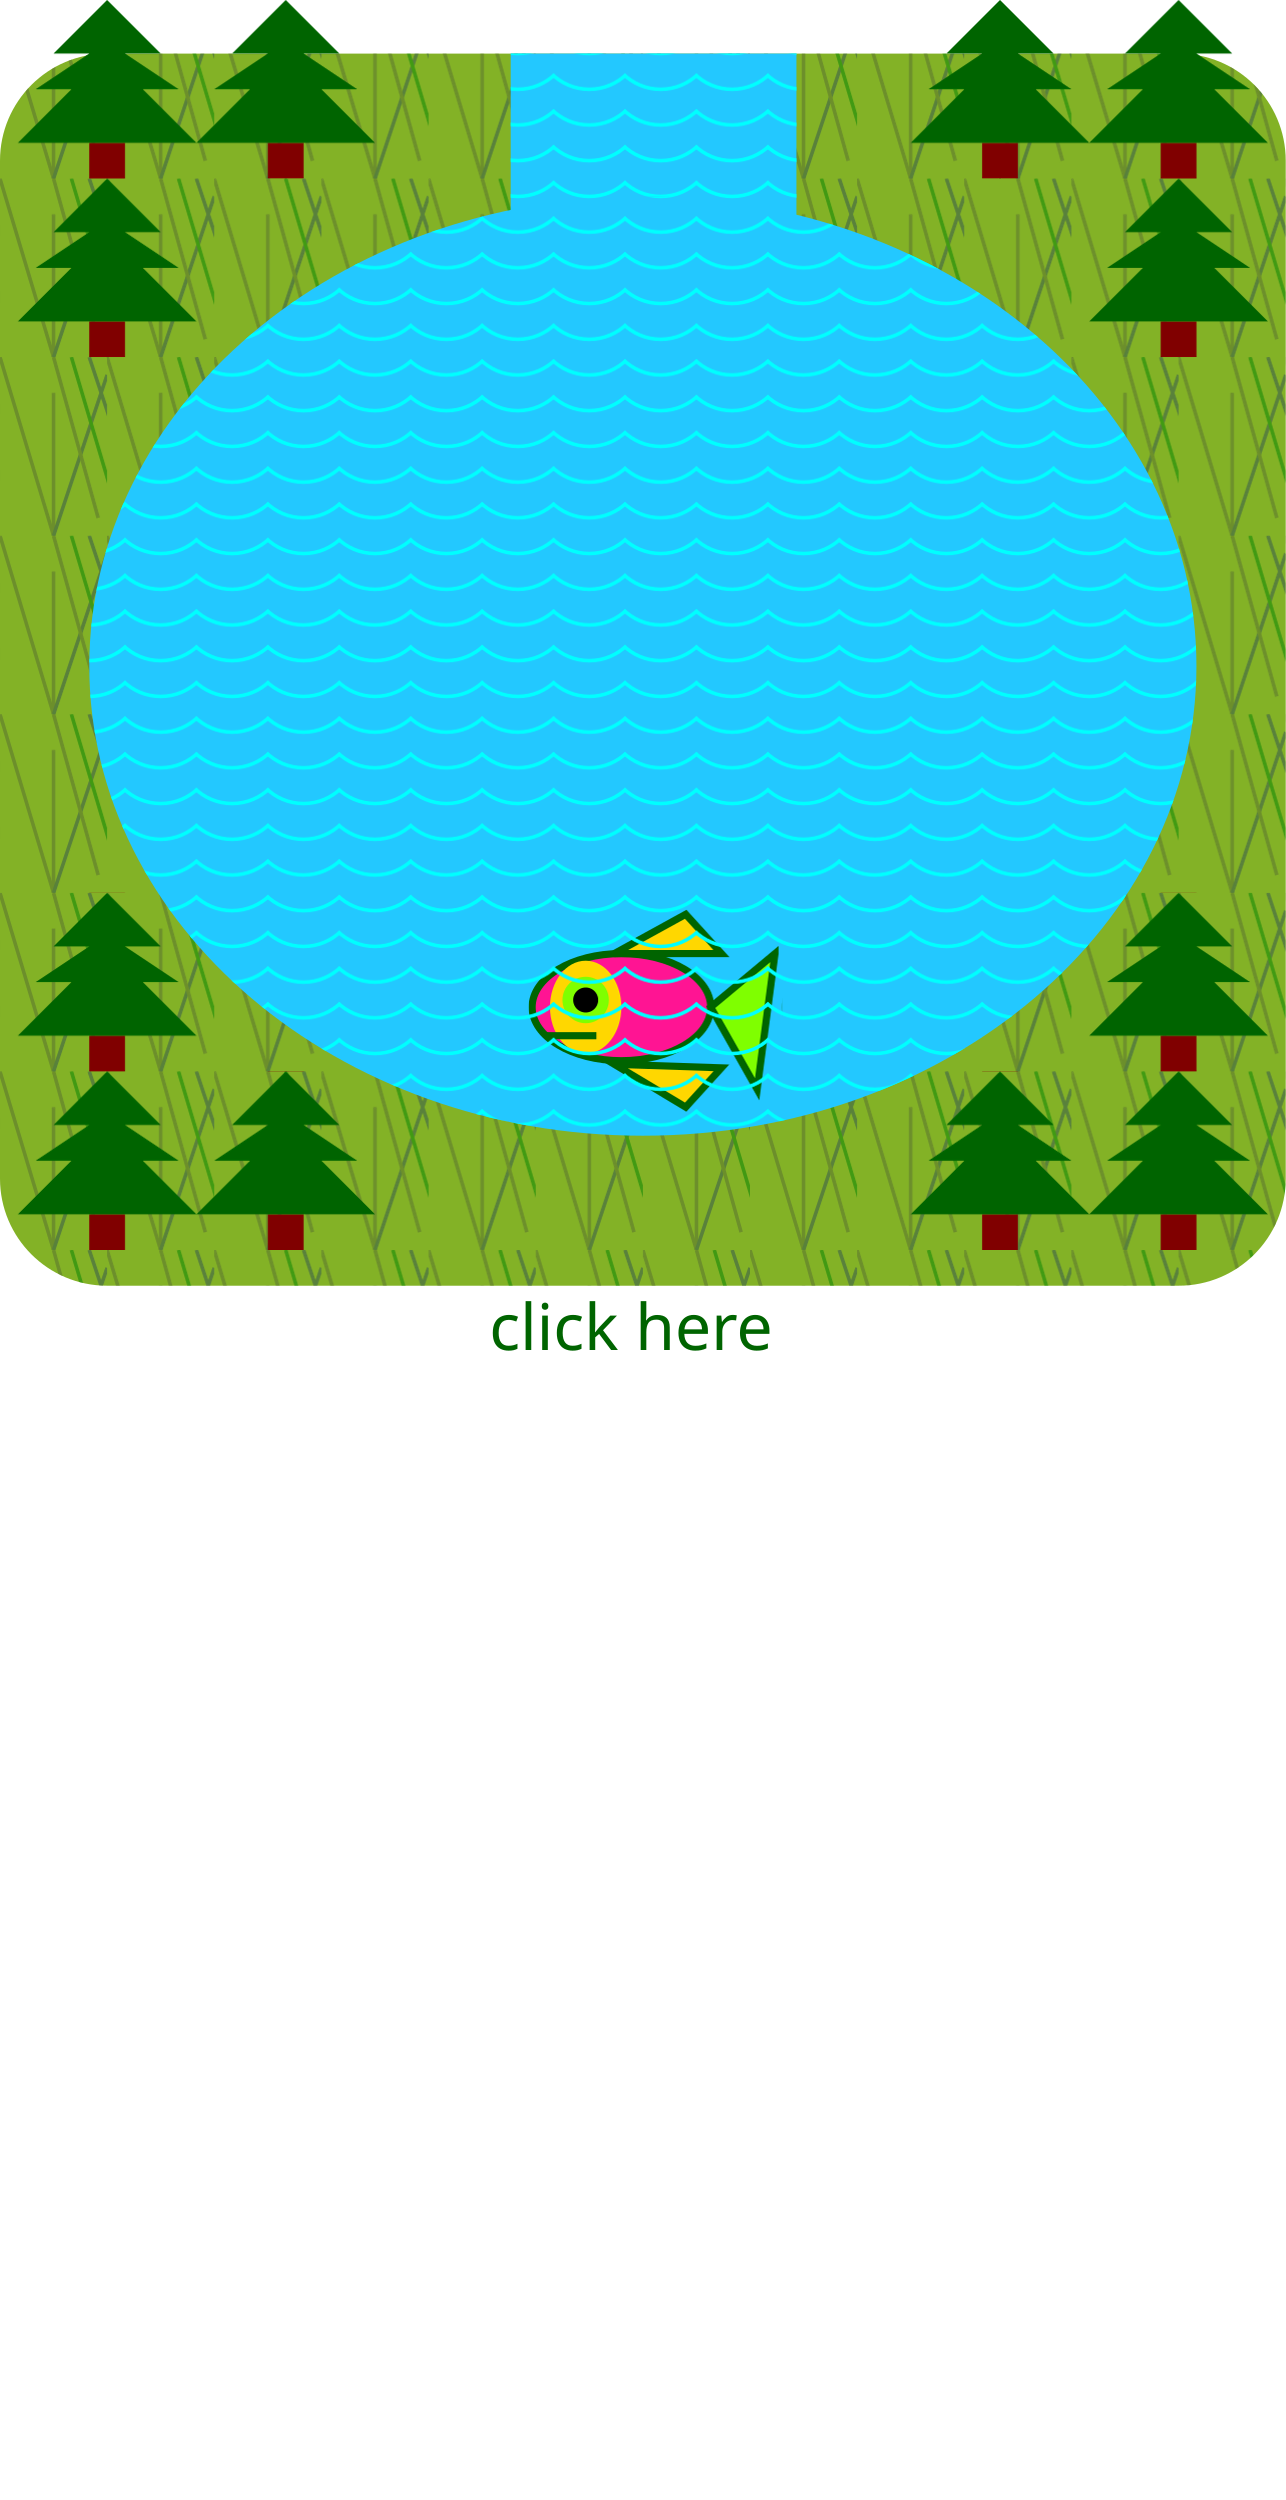
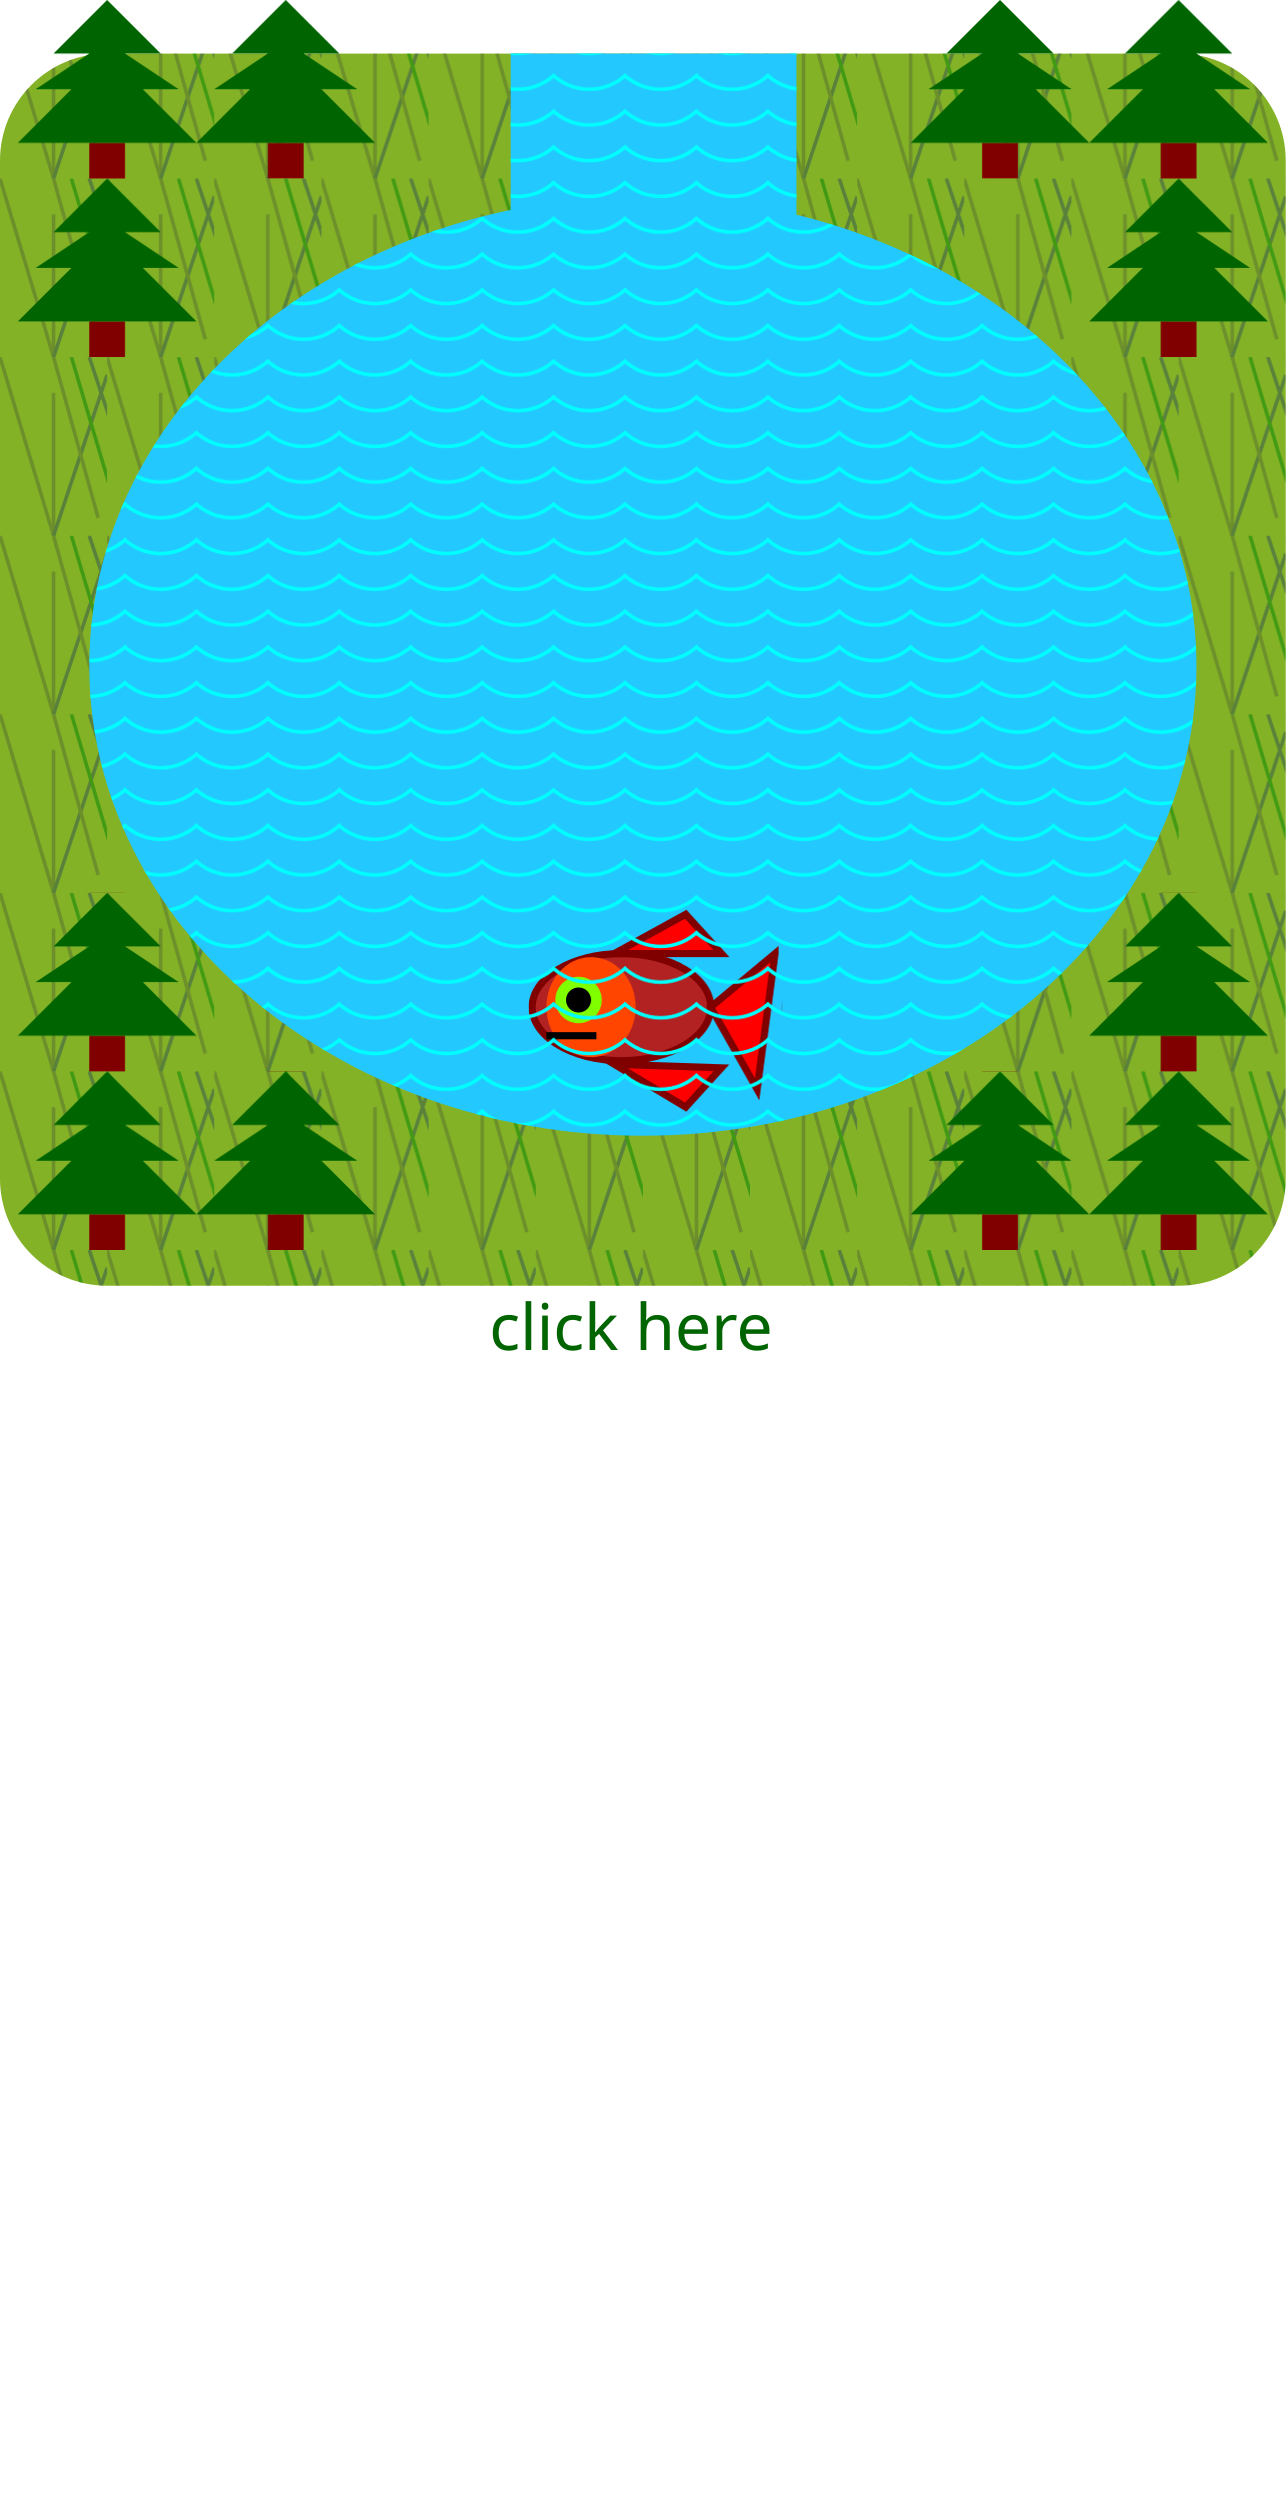
<svg xmlns="http://www.w3.org/2000/svg" width="360" height="700" x="0" y="0" viewBox="0 0 360 700">
  <defs>
    <pattern id="grassPattern" patternUnits="userSpaceOnUse" x="0" y="0" height="50" width="30">
      <line x1="0" y1="0" x2="15" y2="50" style="stroke:darkolivegreen;stroke-width:1" />
      <line x1="15" y1="10" x2="15" y2="50" style="stroke:darkolivegreen;stroke-width:1" />
      <line x1="30" y1="5" x2="15" y2="50" style="stroke:darkslategray;stroke-width:1" />
      <line x1="20" y1="0" x2="31" y2="37" style="stroke:green;stroke-width:1" />
      <line x1="15" y1="0" x2="27.5" y2="45" style="stroke:darkolivegreen;stroke-width:1" />
      <line x1="25" y1="0" x2="35" y2="30" style="stroke:darkslategrey;stroke-width:1" />
    </pattern>
    <pattern id="treePattern" patternUnits="userSpaceOnUse" x="5" y="0" height="50" width="50">
      <rect width="10" height="10" x="20" y="40" fill="maroon" />
      <polygon points="25,0 40,15 30,15 45,25 35,25 50,40 0,40 15,25 5,25 20,15 10,15 " style="fill:darkgreen;" />
    </pattern>
    <pattern id="waterPattern" patternUnits="userSpaceOnUse" x="-5" y="0" height="10" width="20">
      <circle cx="10" cy="-10" r="15" fill="transparent" stroke="aqua" stroke-width="1" />
    </pattern>
-     <pattern id="tropicalFish" patternUnits="userSpaceOnUse" x="5" y="35" width="71" height="70">
-       <rect width="50" height="30" x="2" y="22" rx="30" fill="deeppink" stroke="darkgreen" stroke-width="2" />
-       <rect width="20" height="26" x="7" y="24" rx="30" fill="gold" />
-       <polygon points="52,37 70,22 65,60" style="fill:chartreuse;stroke:darkgreen;stroke-width:2;" />
-       <polygon points="25,22 45,11 55,22" style="fill:gold;stroke:darkgreen;stroke-width:2;" />
-       <polygon points="25,53 45,65 55,54" style="fill:gold;stroke:darkgreen;stroke-width:2;" />
-       <rect width="10" height="10" rx="5" stroke="chartreuse" stroke-width="3" x="12" y="30" />
-       <polygon points="6,45 20,45 6,45" style="stroke:darkgreen;stroke-width:2;" />
+     <pattern id="redFish" patternUnits="userSpaceOnUse" x="5" y="35" width="71" height="70">
+       <rect width="50" height="30" x="2" y="22" rx="30" fill="firebrick" stroke="maroon" stroke-width="2" />
+       <rect width="25" height="28" x="6" y="23" rx="30" fill="orangered" />
+       <polygon points="52,37 70,22 65,60" style="fill:red;stroke:maroon;stroke-width:2;" />
+       <polygon points="25,22 45,11 55,22" style="fill:red;stroke:maroon;stroke-width:2;" />
+       <polygon points="25,53 45,65 55,54" style="fill:red;stroke:maroon;stroke-width:2;" />
+       <rect width="10" height="10" x="10" y="30" rx="5" stroke="chartreuse" stroke-width="3" />
+       <polygon points="6,45 20,45 6,45" style="stroke:black;stroke-width:2;" />
    </pattern>
  </defs>
  <rect width="360" height="345" x="0" y="15" rx="30" fill="#83b226" />
  <rect width="360" height="345" x="0" y="15" rx="30" fill="url(#grassPattern)" opacity=".5" />
  <rect width="80" height="80" x="143" y="15" fill="#23c8ff" />
  <rect width="80" height="80" x="143" y="15" fill="url(#waterPattern)" />
  <rect width="310" height="263" x="25" y="55" rx="200" fill="#23c8ff" />
-   <rect width="71" height="70" x="148" y="245" fill="url(#tropicalFish)" />
+   <rect width="71" height="70" x="148" y="245" fill="url(#redFish)" />
  <rect width="310" height="263" x="25" y="55" rx="200" fill="url(#waterPattern)" />
  <rect width="100" height="50" x="5" y="0" fill="url(#treePattern)" />
  <rect width="100" height="50" x="255" y="0" fill="url(#treePattern)" />
  <rect width="50" height="50" x="5" y="50" fill="url(#treePattern)" />
  <rect width="50" height="50" x="305" y="50" fill="url(#treePattern)" />
  <rect width="100" height="50" x="5" y="300" fill="url(#treePattern)" />
  <rect width="100" height="50" x="255" y="300" fill="url(#treePattern)" />
  <rect width="50" height="50" x="305" y="250" fill="url(#treePattern)" />
  <rect width="50" height="50" x="5" y="250" fill="url(#treePattern)" />
  <text x="137" y="378" fill="darkgreen" font-family="sans-serif" font-size="18">
		click here
	</text>
</svg>
